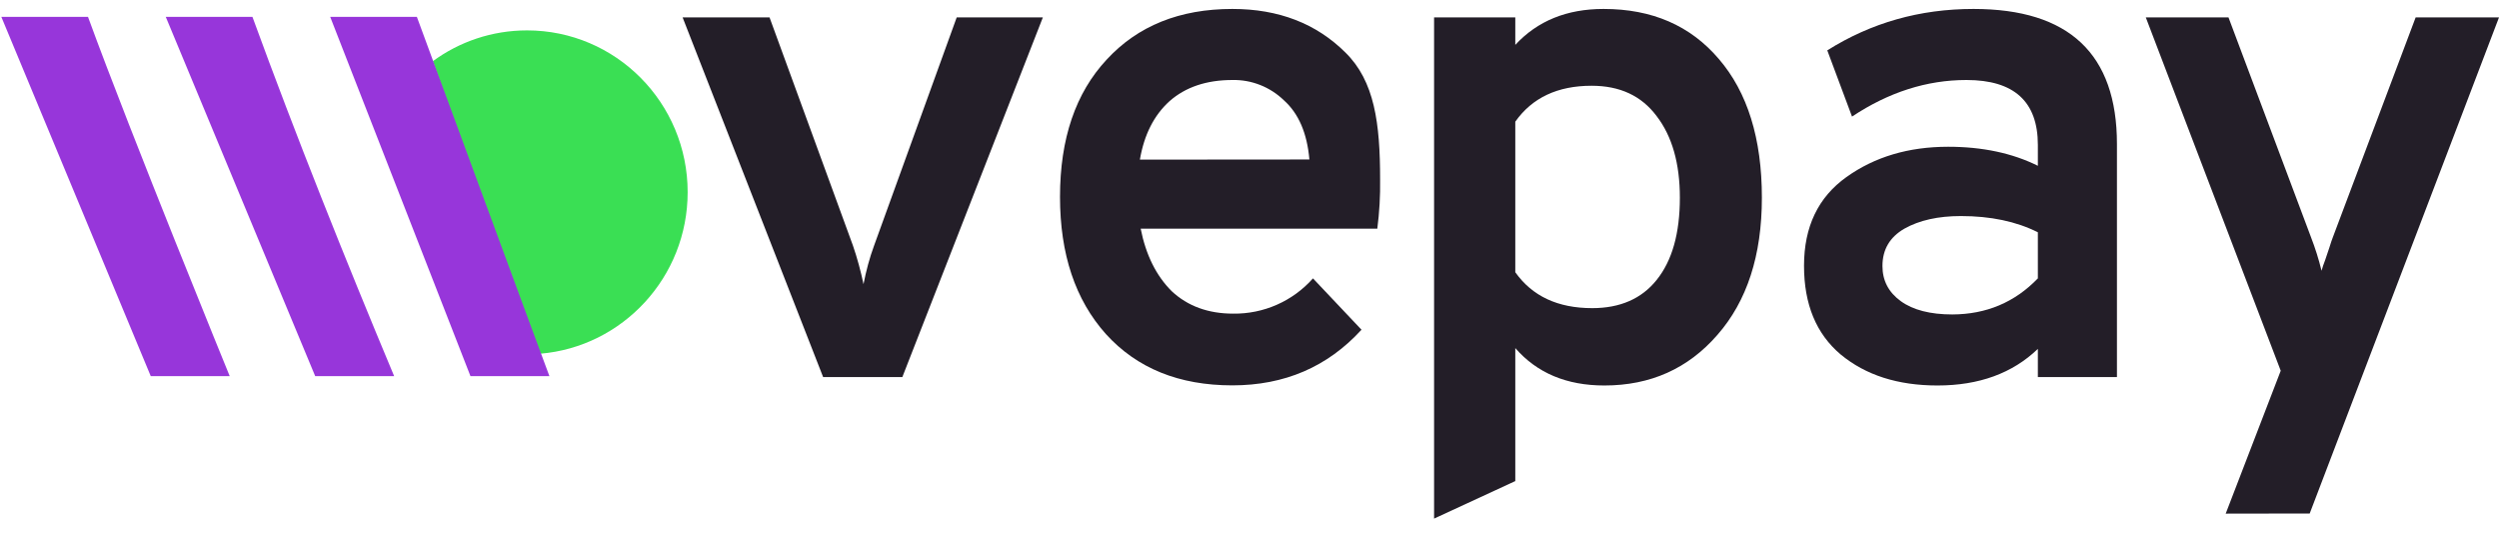
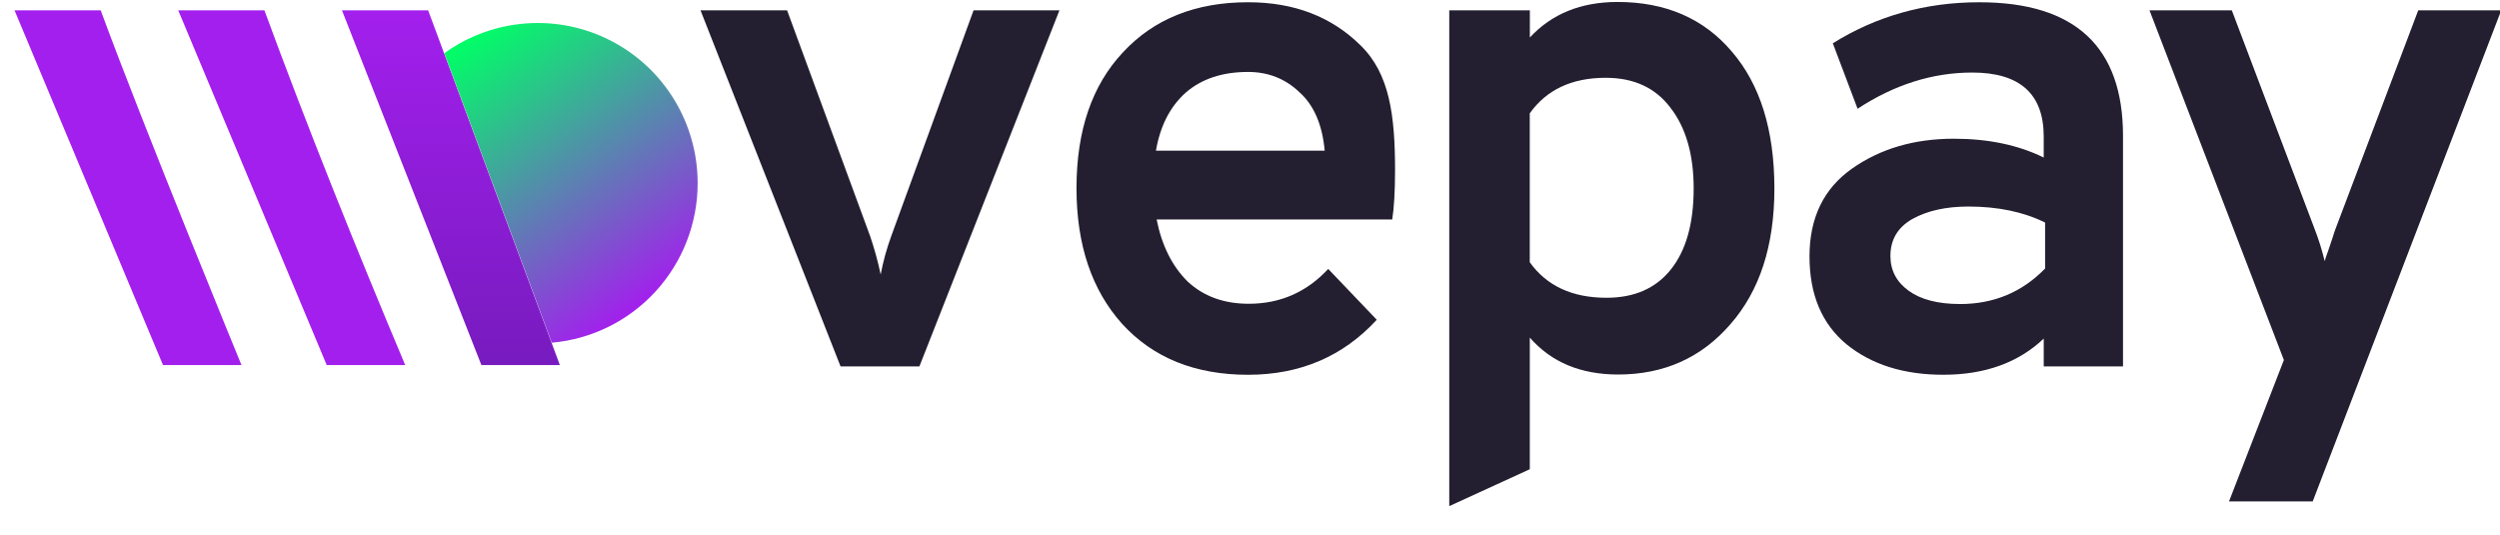
- <svg xmlns="http://www.w3.org/2000/svg" width="145" height="31" viewBox="0 0 145 31" fill="none">
-   <path d="M52.357 21.869L60.51 1.009H55.511L50.721 14.234C50.452 14.964 50.251 15.719 50.104 16.481C49.942 15.719 49.742 14.972 49.487 14.234L44.651 1.009H39.607L47.76 21.869H52.357Z" fill="#231E28" />
-   <path d="M78.065 3.046C76.376 1.367 74.193 0.519 71.508 0.519C68.446 0.519 66.017 1.499 64.212 3.458C62.407 5.394 61.505 8.045 61.505 11.419C61.505 14.739 62.392 17.39 64.166 19.373C65.971 21.363 68.416 22.351 71.501 22.351C74.532 22.351 77.031 21.278 78.998 19.124L76.183 16.146C75.003 17.476 73.313 18.214 71.555 18.191C70.105 18.191 68.917 17.756 67.991 16.893C67.089 15.999 66.487 14.786 66.186 13.262H79.916C80.039 12.313 80.093 11.357 80.078 10.401C80.078 7.159 79.762 4.71 78.065 3.046ZM66.14 9.258C66.387 7.812 66.958 6.685 67.86 5.868C68.786 5.052 70.004 4.64 71.508 4.64C72.619 4.616 73.699 5.044 74.501 5.822C75.35 6.583 75.843 7.726 75.975 9.25L66.14 9.258Z" fill="#231E28" />
-   <path d="M87.922 27.902V20.189C89.18 21.635 90.9 22.358 93.09 22.358C95.767 22.358 97.949 21.379 99.646 19.427C101.366 17.468 102.23 14.817 102.23 11.466C102.23 8.037 101.397 5.355 99.731 3.419C98.081 1.483 95.859 0.519 93.044 0.519C90.915 0.519 89.21 1.211 87.922 2.603V1.009H83.21V30.079L87.922 27.902ZM92.388 17.872C90.391 17.872 88.909 17.18 87.922 15.789V7.058C88.902 5.666 90.383 4.974 92.35 4.974C93.993 4.974 95.242 5.557 96.121 6.731C97.024 7.905 97.471 9.483 97.471 11.466C97.471 13.534 97.024 15.12 96.121 16.24C95.25 17.328 94 17.872 92.388 17.872Z" fill="#231E28" />
-   <path d="M118.243 20.236V21.869H122.832V8.356C122.832 3.131 120.055 0.519 114.51 0.519C111.394 0.519 108.57 1.32 106.025 2.922L107.46 6.762C109.589 5.347 111.802 4.64 114.101 4.64C116.862 4.64 118.243 5.891 118.243 8.403V9.616C116.77 8.885 115.034 8.512 113.036 8.512C110.746 8.512 108.779 9.095 107.136 10.269C105.493 11.443 104.675 13.153 104.675 15.415C104.675 17.655 105.385 19.365 106.804 20.562C108.254 21.76 110.121 22.358 112.419 22.358C114.826 22.358 116.77 21.651 118.243 20.236ZM113.283 18.238C112.003 18.238 111 17.981 110.291 17.468C109.581 16.955 109.226 16.271 109.226 15.431C109.226 14.475 109.65 13.752 110.499 13.262C111.37 12.772 112.466 12.531 113.777 12.531C115.497 12.531 116.986 12.842 118.243 13.472V16.146C116.901 17.538 115.25 18.23 113.283 18.238Z" fill="#231E28" />
-   <path d="M134.016 29.783L145 1.009H140.164L135.366 13.744C135.312 13.876 135.243 14.086 135.158 14.358L134.911 15.089C134.826 15.307 134.757 15.509 134.703 15.703C134.541 15.034 134.333 14.381 134.086 13.744L129.304 1.009H124.506L132.335 21.503L129.142 29.791L134.016 29.783Z" fill="#231E28" />
-   <path d="M39.9 11.147C39.9 5.961 35.727 1.763 30.582 1.763C28.538 1.763 26.649 2.424 25.114 3.551C27.142 9.219 29.071 14.941 31.338 20.516C36.128 20.119 39.9 16.076 39.9 11.147Z" fill="#3ADF54" />
-   <path d="M24.188 0.978H19.159L27.297 21.814H31.878C31.701 21.379 24.504 1.833 24.188 0.978Z" fill="#9736DA" />
-   <path d="M14.647 0.978C17.184 7.921 20.015 14.996 22.869 21.814H18.288L9.618 0.978H14.647Z" fill="#9736DA" />
-   <path d="M5.106 0.978C7.643 7.921 13.328 21.814 13.328 21.814H8.746L0.077 0.978H5.106Z" fill="#9736DA" />
+ <svg xmlns="http://www.w3.org/2000/svg" id="svg20" version="1.1" fill="none" viewBox="0 0 145 31" height="31" width="145">
+   <defs id="defs24">
+     <linearGradient gradientTransform="matrix(1.919378,0,0,1.919378,-21.30638,-19.66963)" id="paint0_linear" x1="31.12" y1="19.052" x2="25.566" y2="11.132" gradientUnits="userSpaceOnUse">
+       <stop stop-color="#A31FED" id="stop20" />
+       <stop offset="1" stop-color="#00FF66" id="stop22" />
+     </linearGradient>
+     <linearGradient gradientTransform="matrix(1.919378,0,0,1.919378,-21.30638,-19.66963)" id="paint1_linear" x1="24.732" y1="21.28" x2="24.732" y2="10.56" gradientUnits="userSpaceOnUse">
+       <stop stop-color="#771BBF" id="stop25" />
+       <stop offset="1" stop-color="#A31FED" id="stop27" />
+     </linearGradient>
+     <linearGradient gradientTransform="matrix(1.919378,0,0,1.919378,-21.30638,-19.66963)" id="paint2_linear" x1="3438.52" y1="5713.6" x2="3438.52" y2="2840.64" gradientUnits="userSpaceOnUse">
+       <stop stop-color="#771BBF" id="stop30" />
+       <stop offset="1" stop-color="#A31FED" id="stop32" />
+     </linearGradient>
+     <linearGradient gradientTransform="matrix(1.919378,0,0,1.919378,-21.30638,-19.66963)" id="paint3_linear" x1="2583.34" y1="5713.6" x2="2583.34" y2="2840.64" gradientUnits="userSpaceOnUse">
+       <stop stop-color="#771BBF" id="stop35" />
+       <stop offset="1" stop-color="#A31FED" id="stop37" />
+     </linearGradient>
+   </defs>
+   <path style="stroke-width:1.919" d="M 48.772,21.252 40.646,0.599 h 5.023 l 4.818,13.095 c 0.249,0.729 0.453,1.473 0.613,2.226 0.144,-0.758 0.349,-1.502 0.613,-2.226 L 56.489,0.599 h 4.983 l -8.126,20.653 z" fill="#231f30" id="path2-7" />
+   <path style="stroke-width:1.919" d="m 80.945,9.902 c 0,1.185 -0.055,2.127 -0.163,2.828 h -13.67 c 0.299,1.508 0.898,2.706 1.795,3.595 0.925,0.862 2.108,1.293 3.55,1.293 1.823,0 3.36,-0.673 4.611,-2.02 l 2.816,2.948 c -1.958,2.127 -4.447,3.191 -7.467,3.191 -3.074,0 -5.508,-0.983 -7.303,-2.948 -1.768,-1.965 -2.652,-4.59 -2.652,-7.875 0,-3.339 0.898,-5.964 2.693,-7.876 1.795,-1.939 4.216,-2.908 7.263,-2.908 2.666,0 4.842,0.835 6.528,2.504 1.686,1.641 2,4.064 2,7.268 z M 67.07,8.737 h 9.793 C 76.727,7.229 76.237,6.099 75.394,5.345 74.576,4.564 73.584,4.173 72.416,4.173 c -1.496,0 -2.707,0.404 -3.631,1.212 -0.897,0.808 -1.469,1.926 -1.713,3.353 z" fill="#231f30" id="path4-3" />
+   <path style="stroke-width:1.919" d="M 84.091,29.355 V 0.599 H 88.767 v 1.575 c 1.274,-1.373 2.969,-2.059 5.083,-2.06 2.792,0 5.001,0.956 6.628,2.868 1.652,1.912 2.478,4.564 2.478,7.957 0,3.312 -0.854,5.937 -2.562,7.876 -1.68,1.938 -3.849,2.907 -6.506,2.907 -2.168,0 -3.876,-0.713 -5.124,-2.14 v 7.633 z M 93.213,17.27 c 1.605,0 2.842,-0.537 3.712,-1.612 0.898,-1.104 1.347,-2.679 1.347,-4.726 0,-1.966 -0.449,-3.527 -1.347,-4.683 -0.869,-1.157 -2.121,-1.736 -3.756,-1.737 -1.959,0 -3.428,0.687 -4.407,2.06 v 8.638 c 0.982,1.373 2.466,2.06 4.452,2.06 z" fill="#231f30" id="path6-1" />
+   <path style="stroke-width:1.919" d="m 112.755,21.736 c -2.3,0 -4.175,-0.593 -5.626,-1.777 -1.424,-1.184 -2.136,-2.881 -2.136,-5.089 0,-2.235 0.821,-3.931 2.464,-5.089 1.643,-1.157 3.614,-1.736 5.913,-1.735 1.999,0 3.736,0.364 5.213,1.091 V 7.923 c 0,-2.477 -1.383,-3.715 -4.148,-3.715 -2.3,0 -4.517,0.7 -6.652,2.1 l -1.437,-3.797 c 2.546,-1.587 5.38,-2.38 8.501,-2.38 5.558,0 8.337,2.585 8.337,7.754 v 13.366 h -4.6 v -1.612 c -1.475,1.398 -3.418,2.097 -5.828,2.097 z m 0.971,-4.102 c 1.958,0 3.604,-0.687 4.937,-2.06 v -2.666 c -1.251,-0.619 -2.733,-0.929 -4.446,-0.929 -1.306,0 -2.394,0.242 -3.264,0.727 -0.843,0.484 -1.265,1.198 -1.265,2.14 0,0.835 0.354,1.508 1.061,2.019 0.707,0.511 1.7,0.767 2.977,0.768 z" fill="#231f30" id="path8-4" />
+   <path style="stroke-width:1.919" d="M 129.334,29.083 132.518,20.881 124.721,0.599 h 4.776 l 4.776,12.605 c 0.248,0.632 0.453,1.28 0.613,1.939 0.055,-0.189 0.123,-0.391 0.205,-0.606 l 0.245,-0.727 c 0.082,-0.269 0.15,-0.471 0.205,-0.606 L 140.314,0.599 h 4.816 L 134.191,29.083 Z" fill="#231f30" id="path10-6" />
+   <path style="fill:url(#paint0_linear);stroke-width:1.919" d="M 40.48,10.623 C 40.479,8.913 40.008,7.236 39.117,5.777 38.226,4.318 36.951,3.134 35.431,2.355 33.911,1.576 32.206,1.231 30.504,1.361 28.801,1.49 27.167,2.087 25.782,3.087 c 1.647,4.429 4.991,13.436 6.234,16.789 2.31,-0.203 4.461,-1.266 6.028,-2.979 1.567,-1.713 2.436,-3.951 2.436,-6.274 z" fill="url(#paint0_linear)" id="path12-4" />
+   <path style="fill:url(#paint1_linear);stroke-width:1.919" d="M 24.841,0.599 H 19.842 l 8.09,20.576 h 4.553 c 0,0 -7.643,-20.583 -7.643,-20.576 z" fill="url(#paint1_linear)" id="path14-6" />
+   <path style="fill:url(#paint2_linear);stroke-width:1.919" d="m 10.342,0.599 8.616,20.576 h 4.553 C 20.675,14.44 17.863,7.456 15.342,0.599 Z" fill="url(#paint2_linear)" id="path16-4" />
+   <path style="fill:url(#paint3_linear);stroke-width:1.919" d="m 0.843,0.599 8.616,20.576 h 4.553 c 0,0 -5.647,-13.719 -8.169,-20.576 z" fill="url(#paint3_linear)" id="path18-9" />
</svg>
